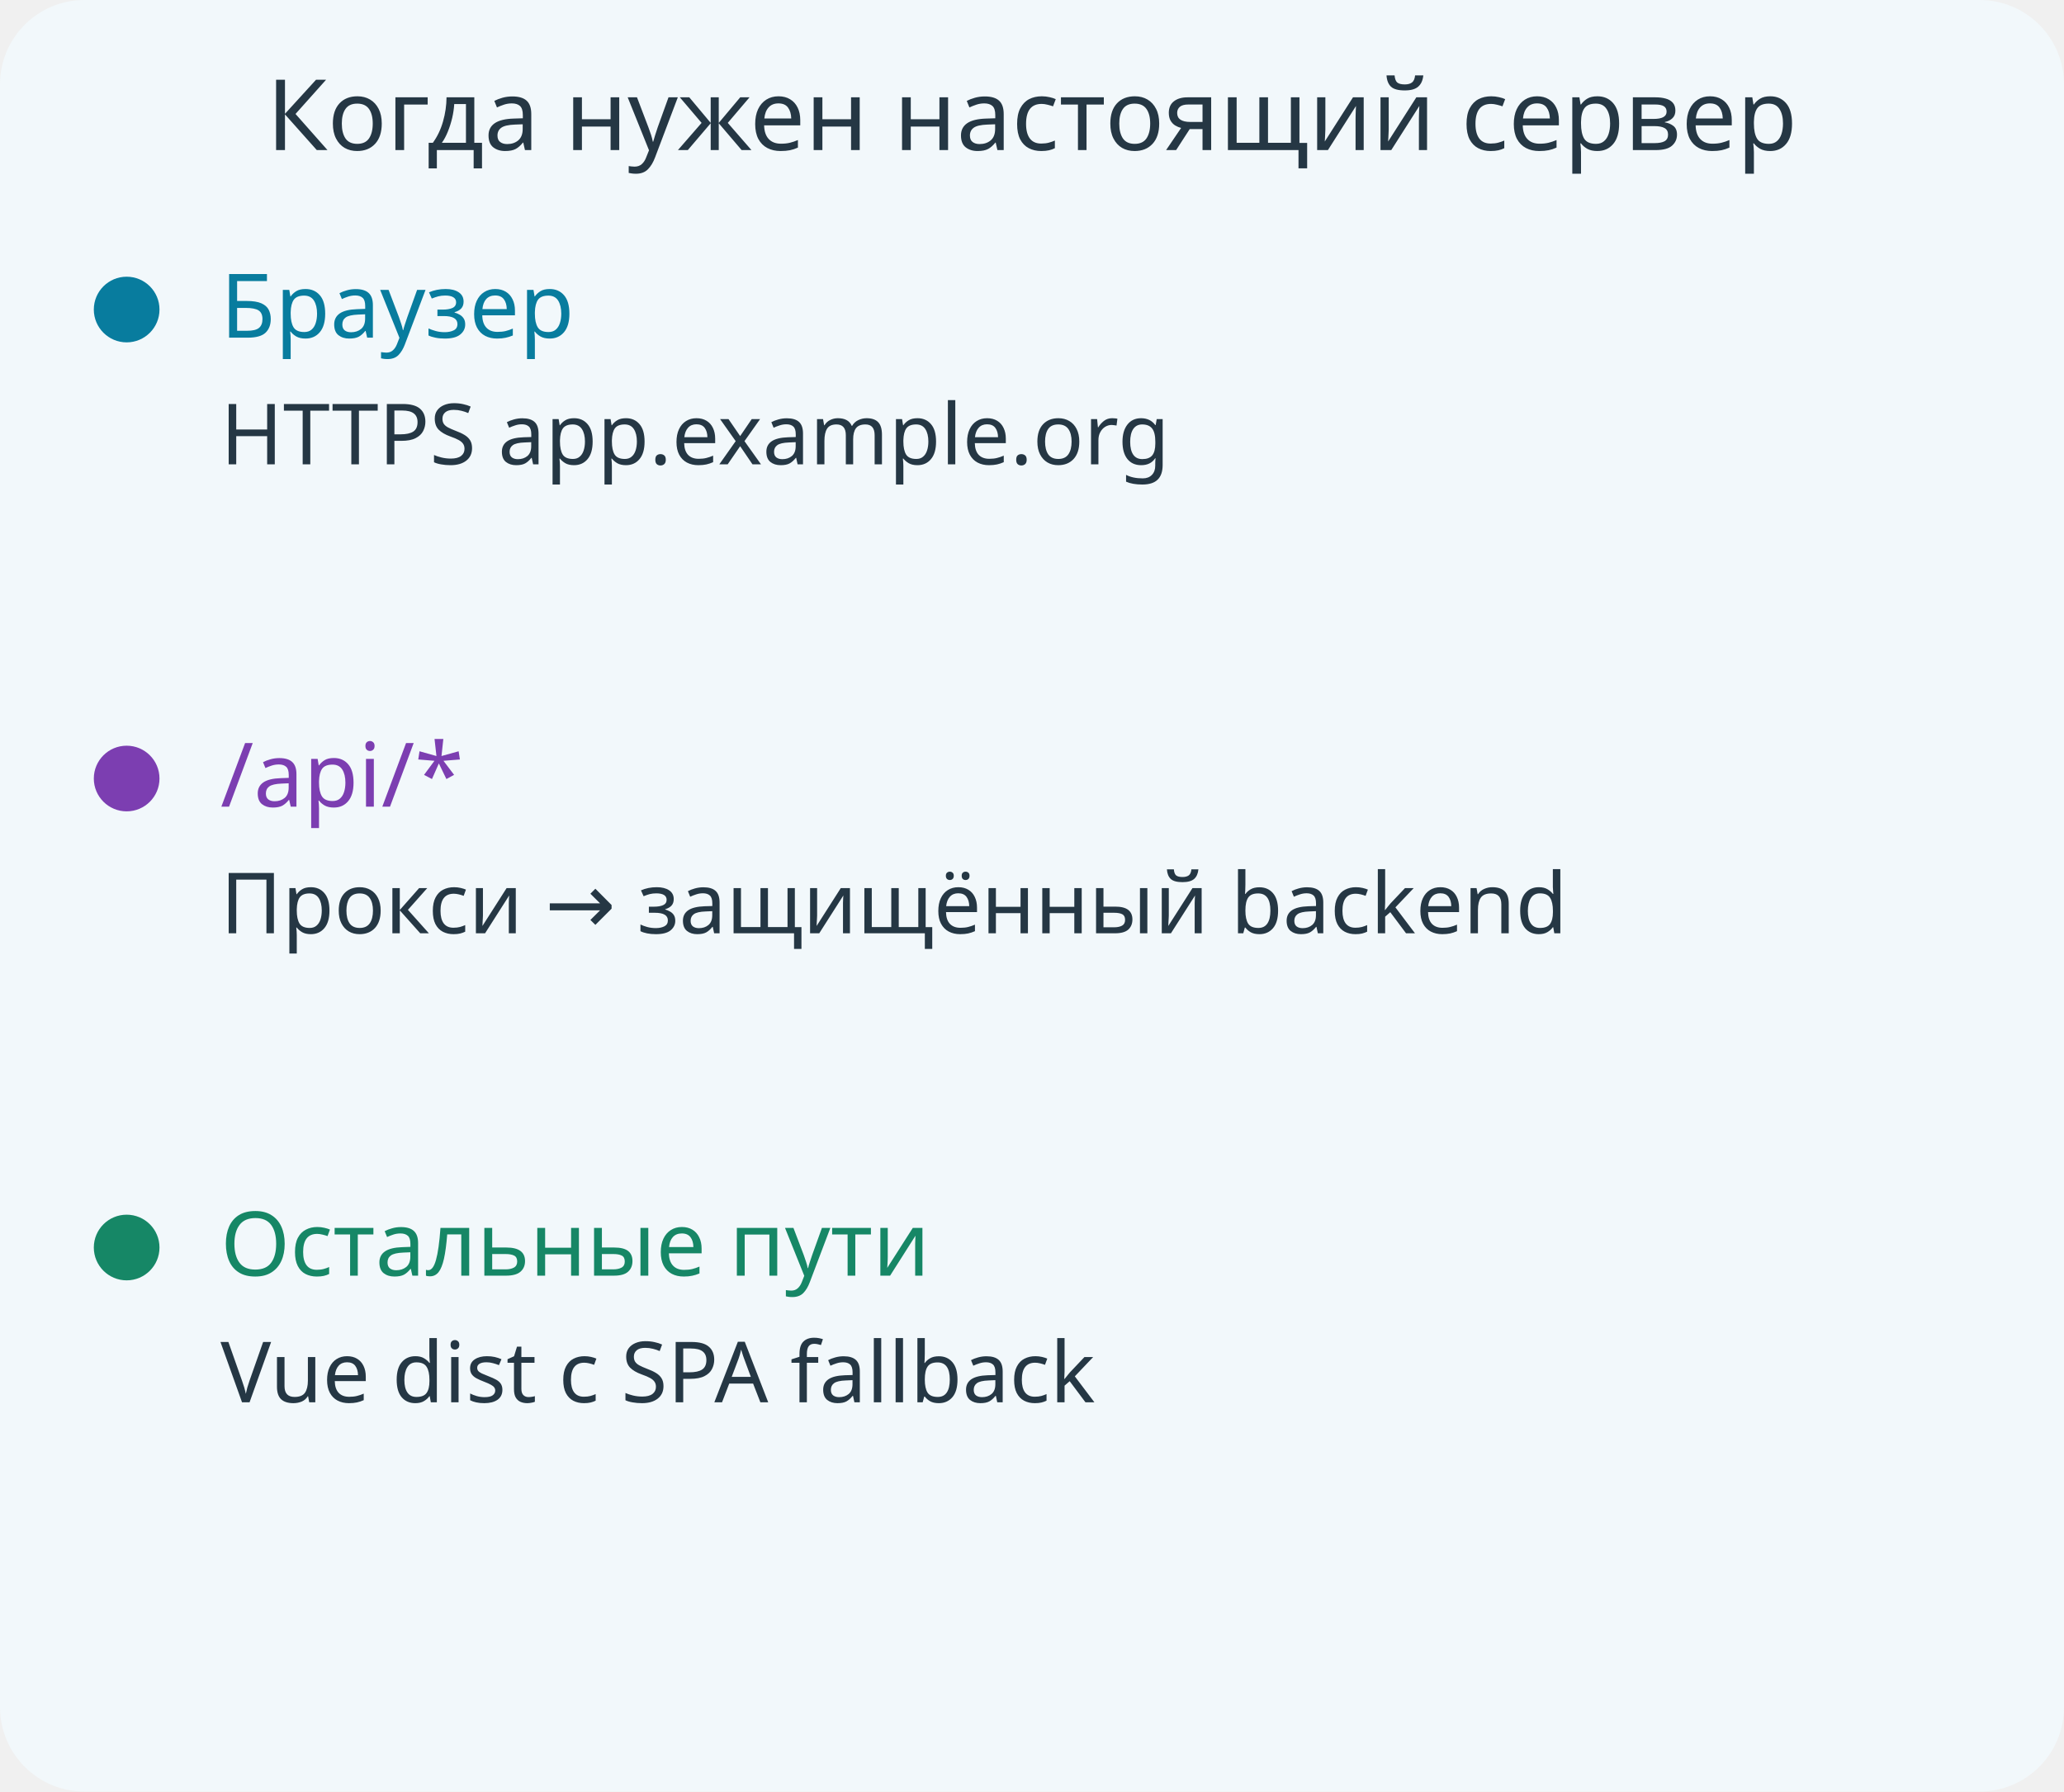
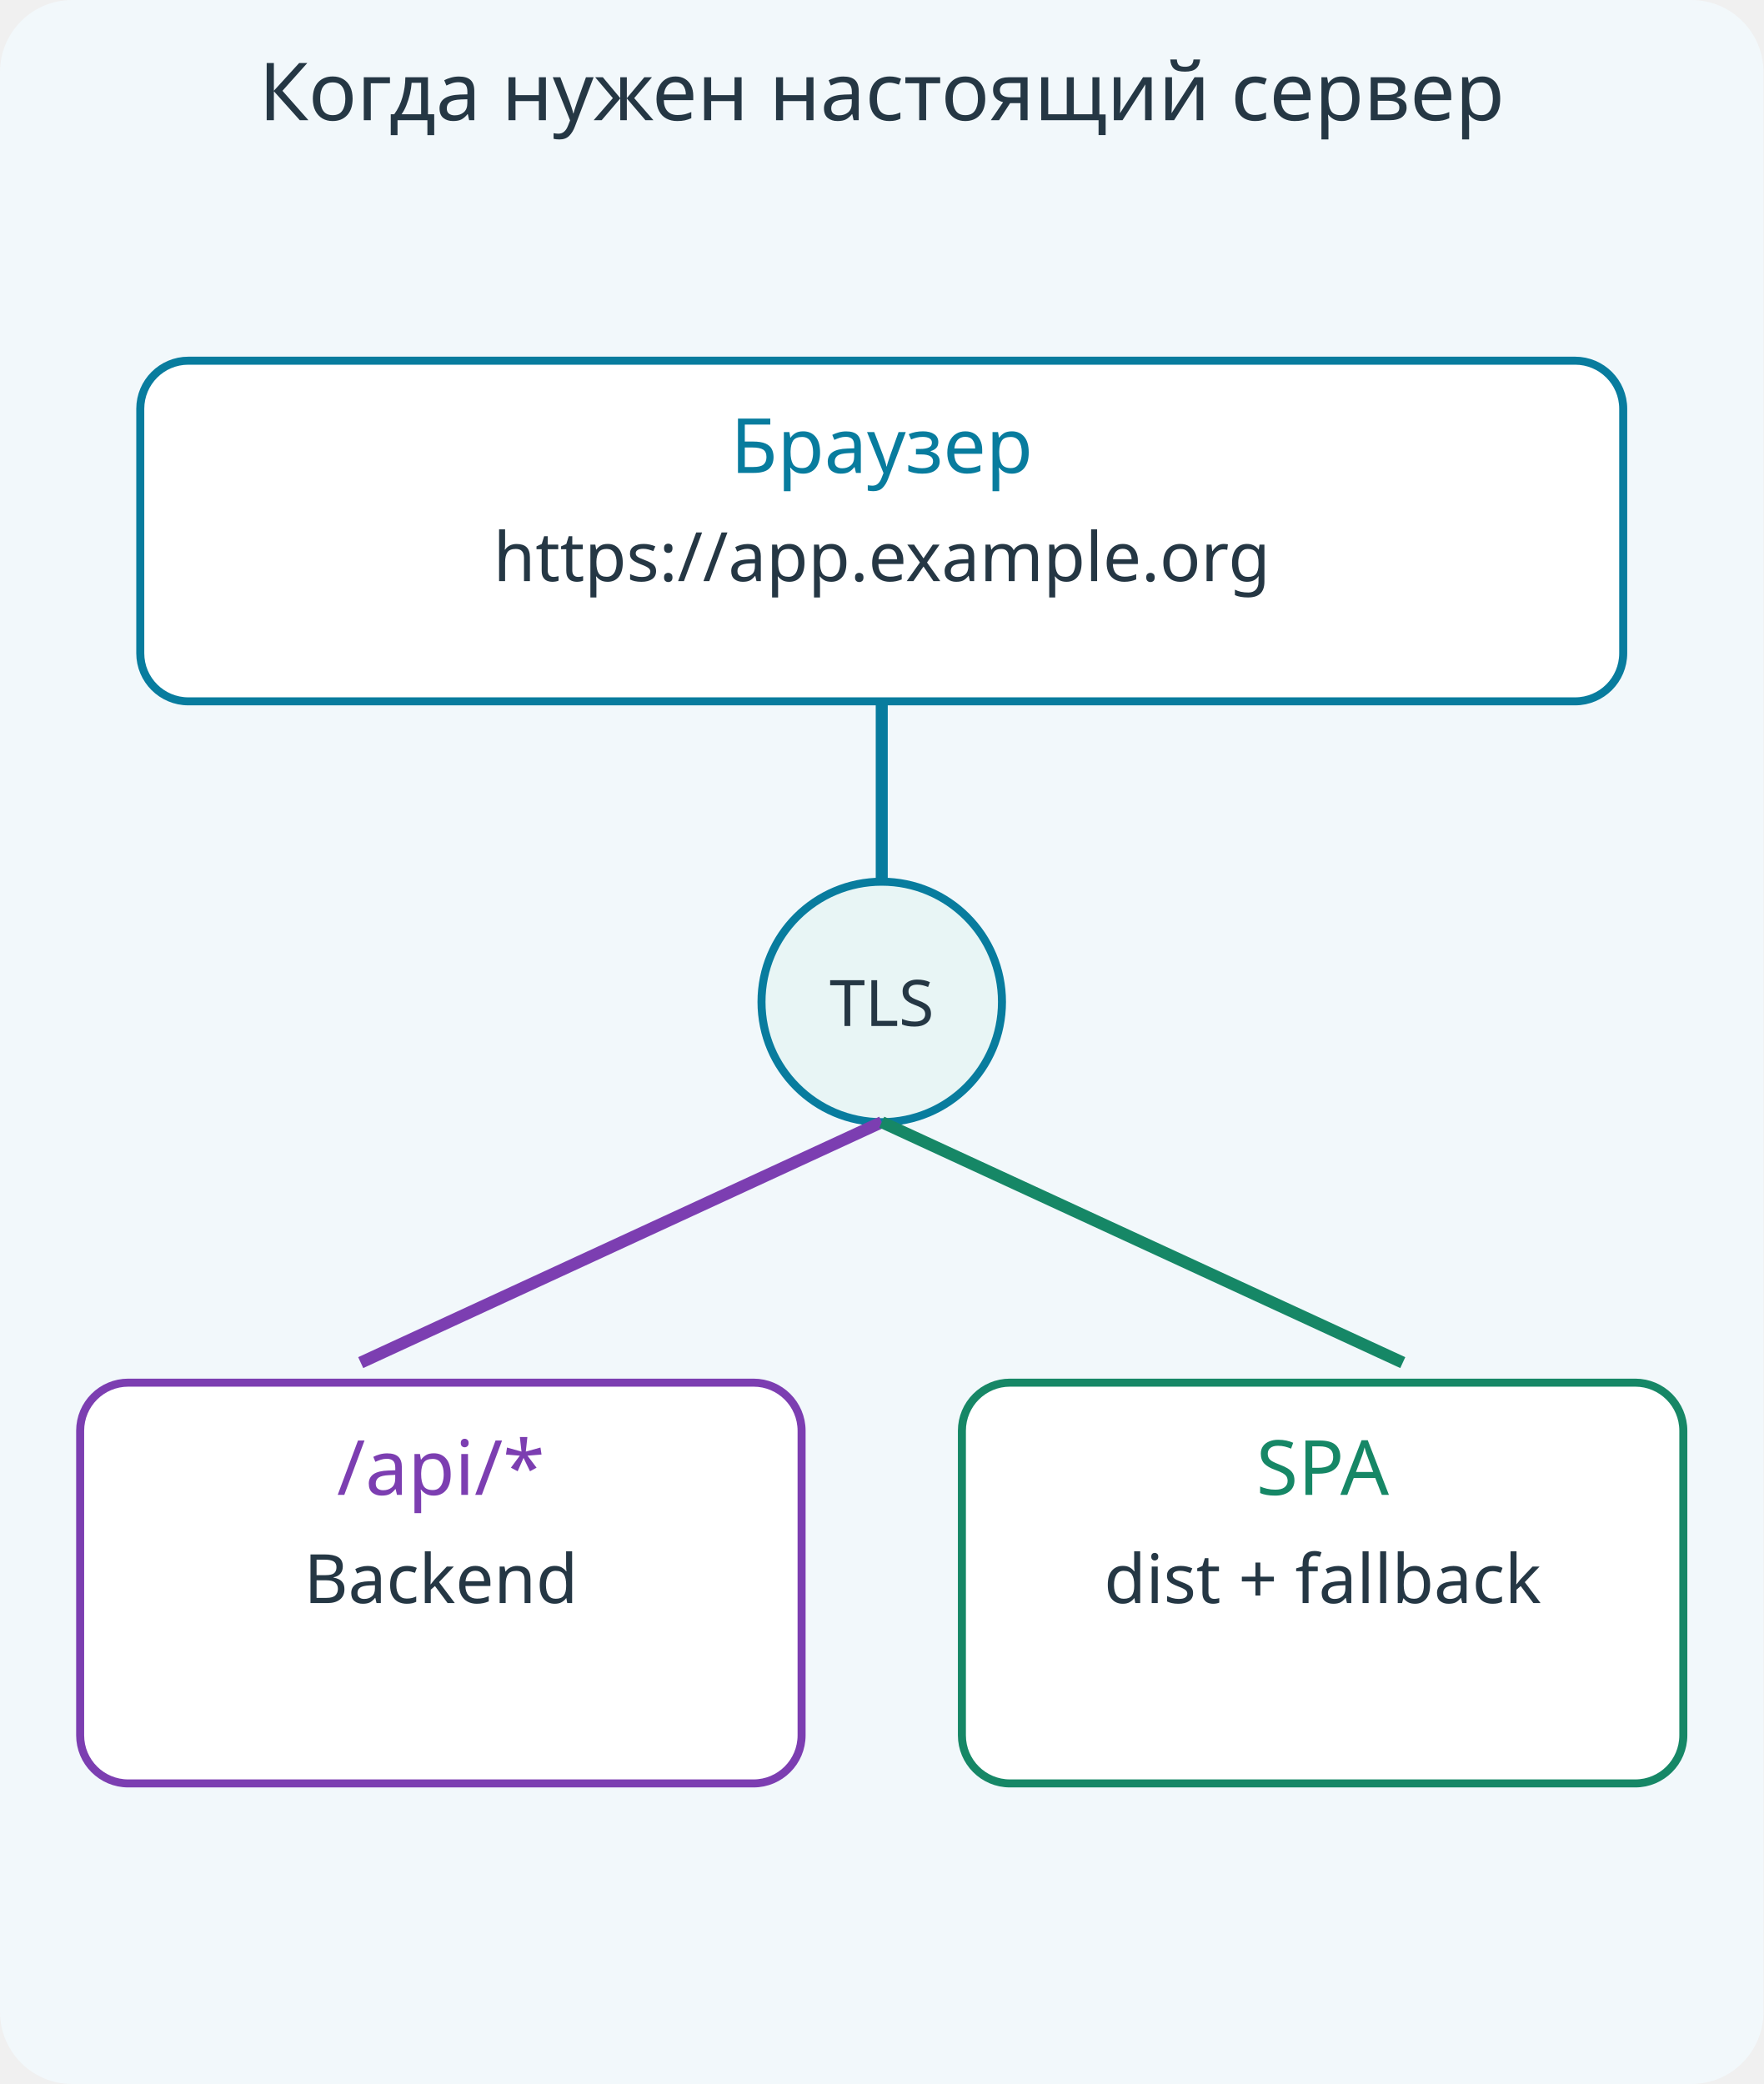
- <svg xmlns="http://www.w3.org/2000/svg" viewBox="0 0 440 382" role="img">
-   <rect width="440" height="382" rx="18" fill="#f2f8fb" />
-   <text x="220" y="32" text-anchor="middle" font-family="sans-serif" font-size="21" fill="#253744">Когда нужен настоящий сервер</text>
-   <circle cx="27" cy="66" r="7" fill="#087c9e" />
-   <text x="47" y="72" font-family="sans-serif" font-size="19" fill="#087c9e">Браузер</text>
-   <text x="47" y="99" font-family="sans-serif" font-size="18" fill="#253744">HTTPS app.example.org</text>
-   <circle cx="27" cy="166" r="7" fill="#7c3eb1" />
-   <text x="47" y="172" font-family="sans-serif" font-size="19" fill="#7c3eb1">/api/*</text>
-   <text x="47" y="199" font-family="sans-serif" font-size="18" fill="#253744">Прокси → защищённый backend</text>
-   <circle cx="27" cy="266" r="7" fill="#168766" />
-   <text x="47" y="272" font-family="sans-serif" font-size="19" fill="#168766">Остальные пути</text>
-   <text x="47" y="299" font-family="sans-serif" font-size="18" fill="#253744">Vue dist с SPA fallback</text>
+ <svg xmlns="http://www.w3.org/2000/svg" viewBox="0 0 440 520" role="img">
+   <rect width="440" height="520" rx="18" fill="#f2f8fb" />
+   <text x="220" y="30" text-anchor="middle" font-family="sans-serif" font-size="20" fill="#253744">Когда нужен настоящий сервер</text>
+   <rect x="35" y="90" width="370" height="85" rx="12" fill="#fff" stroke="#087c9e" stroke-width="2" />
+   <text x="220.0" y="118" text-anchor="middle" font-family="sans-serif" font-size="19" fill="#087c9e">Браузер</text>
+   <text x="220.0" y="145" text-anchor="middle" font-family="sans-serif" font-size="17" fill="#253744">https://app.example.org</text>
+   <path d="M220 175 L220 220" fill="none" stroke="#087c9e" stroke-width="3" />
+   <circle cx="220" cy="250" r="30" fill="#e8f5f5" stroke="#087c9e" stroke-width="2" />
+   <text x="220" y="256" text-anchor="middle" font-family="sans-serif" font-size="16" fill="#253744">TLS</text>
+   <path d="M220 280 L90 340" fill="none" stroke="#7c3eb1" stroke-width="3" />
+   <path d="M220 280 L350 340" fill="none" stroke="#168766" stroke-width="3" />
+   <rect x="20" y="345" width="180" height="100" rx="12" fill="#fff" stroke="#7c3eb1" stroke-width="2" />
+   <text x="110.0" y="373" text-anchor="middle" font-family="sans-serif" font-size="19" fill="#7c3eb1">/api/*</text>
+   <text x="110.0" y="400" text-anchor="middle" font-family="sans-serif" font-size="17" fill="#253744">Backend</text>
+   <rect x="240" y="345" width="180" height="100" rx="12" fill="#fff" stroke="#168766" stroke-width="2" />
+   <text x="330.0" y="373" text-anchor="middle" font-family="sans-serif" font-size="19" fill="#168766">SPA</text>
+   <text x="330.0" y="400" text-anchor="middle" font-family="sans-serif" font-size="17" fill="#253744">dist + fallback</text>
</svg>
